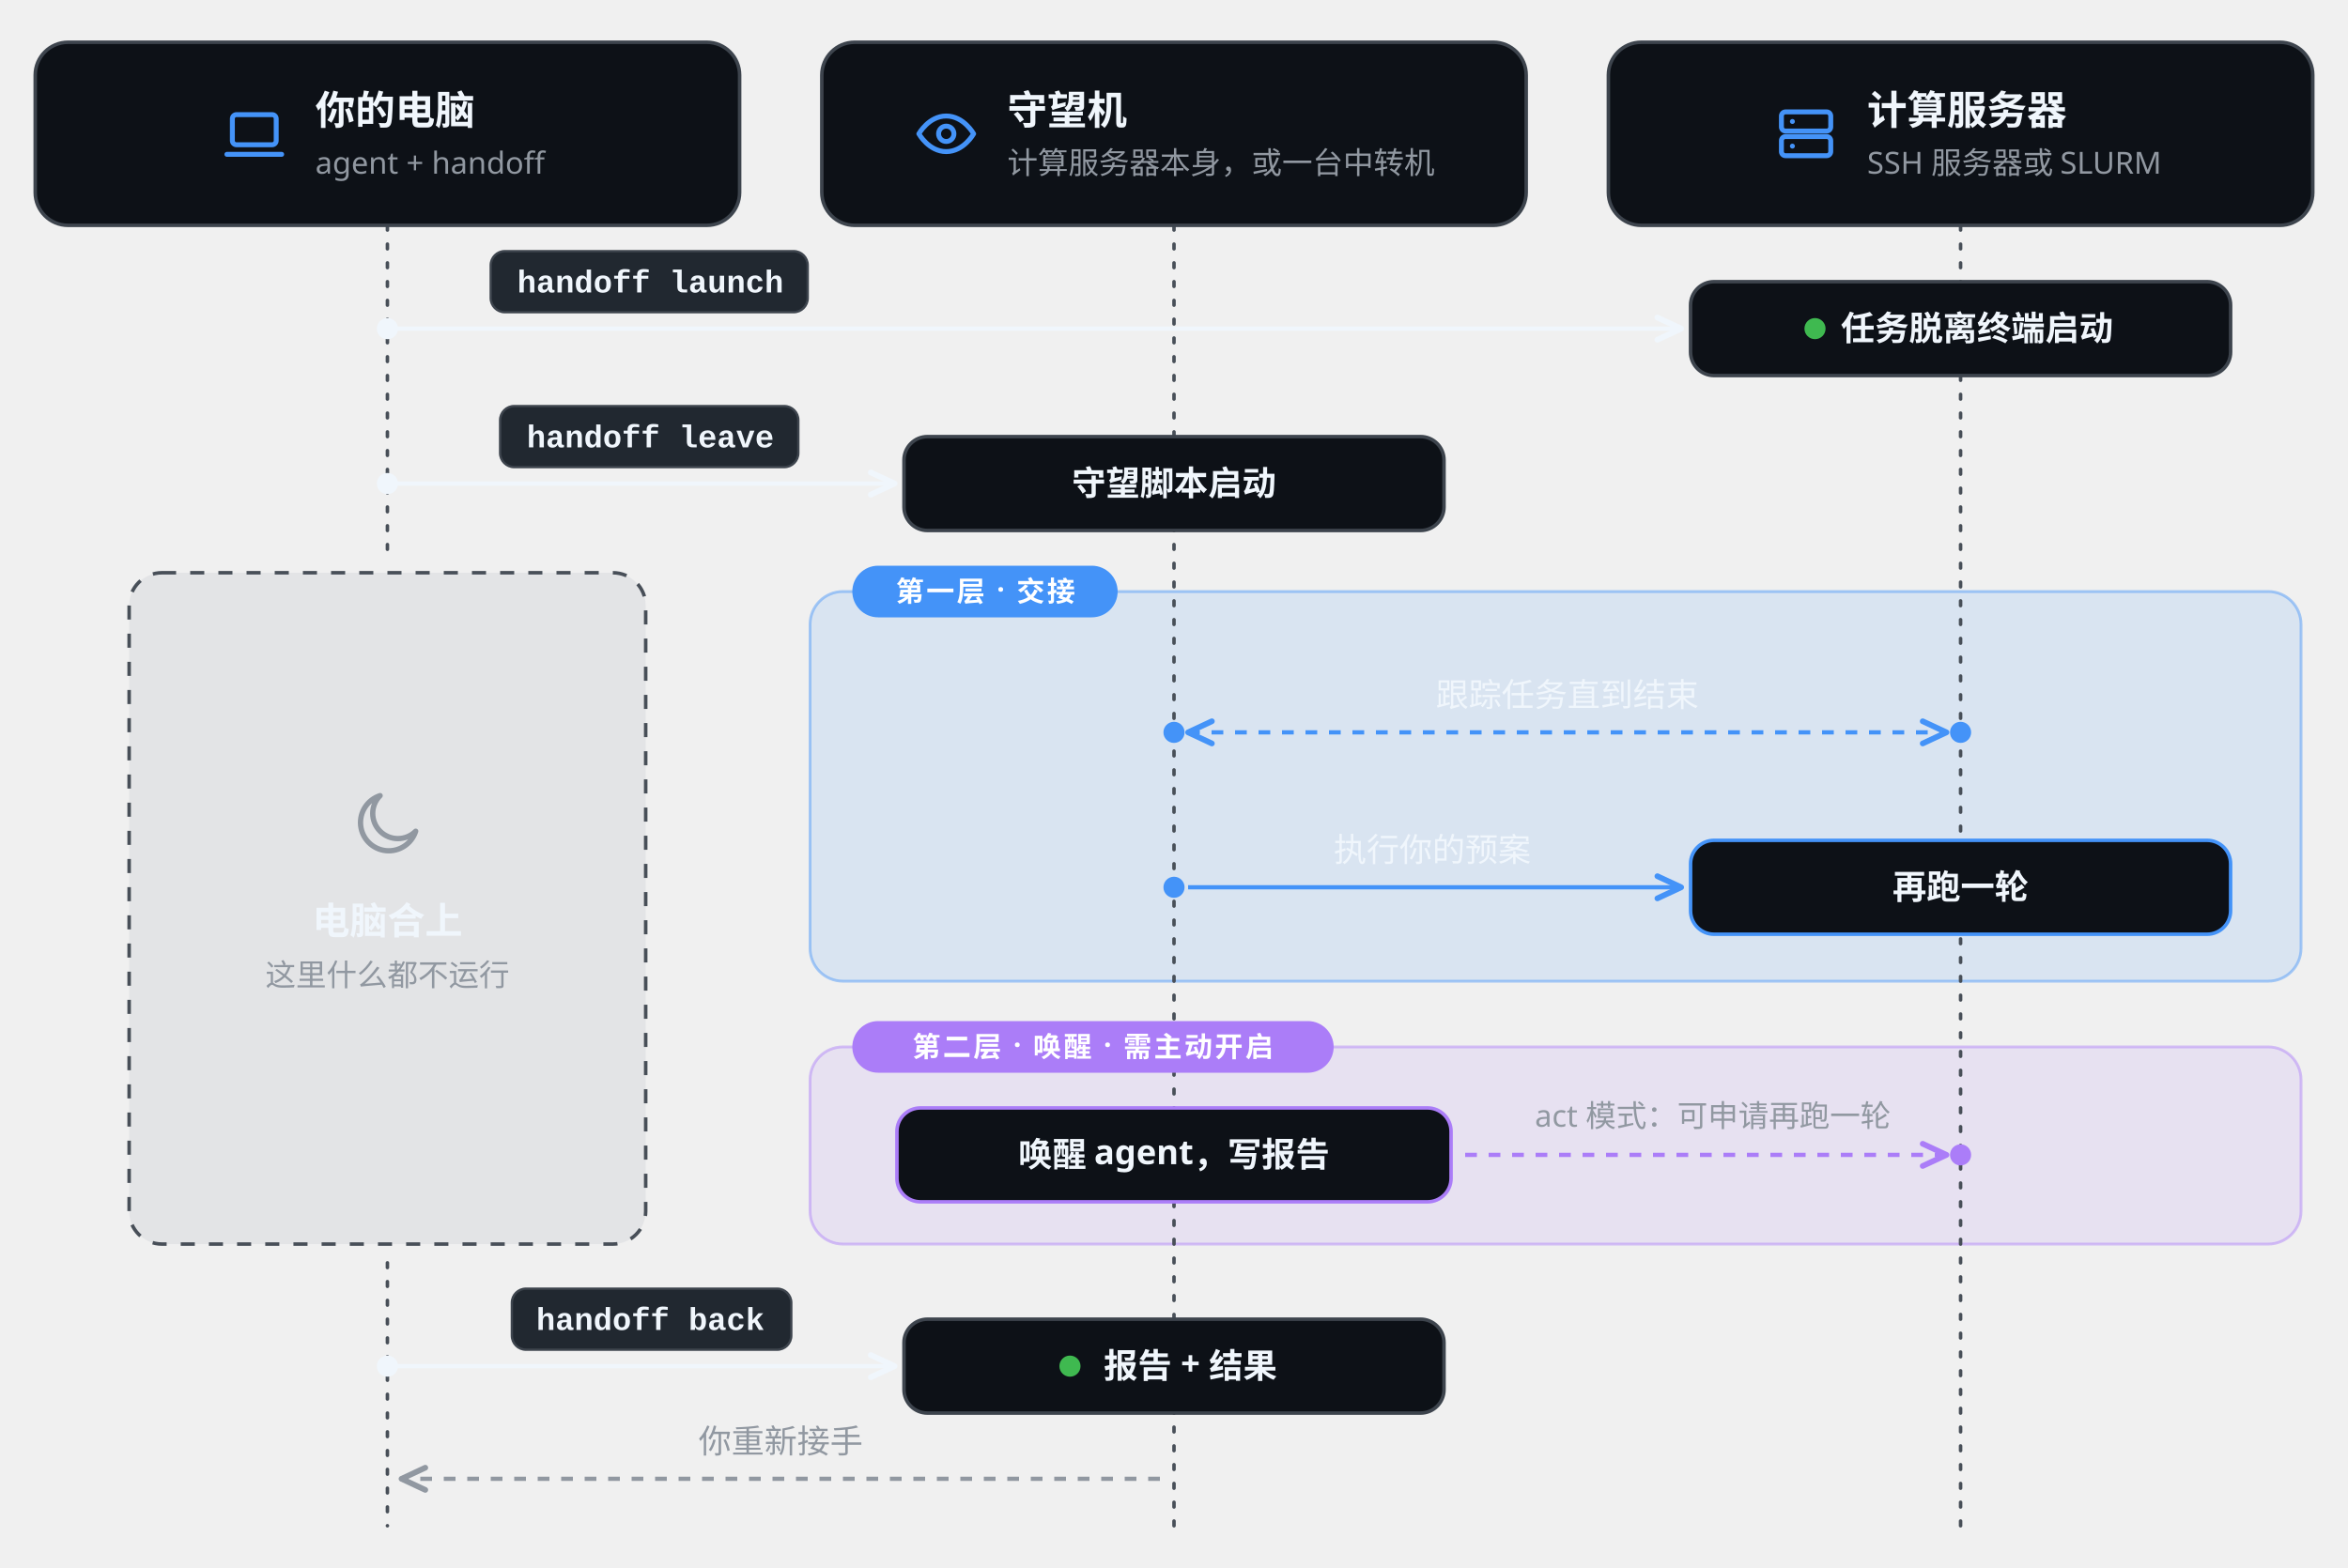
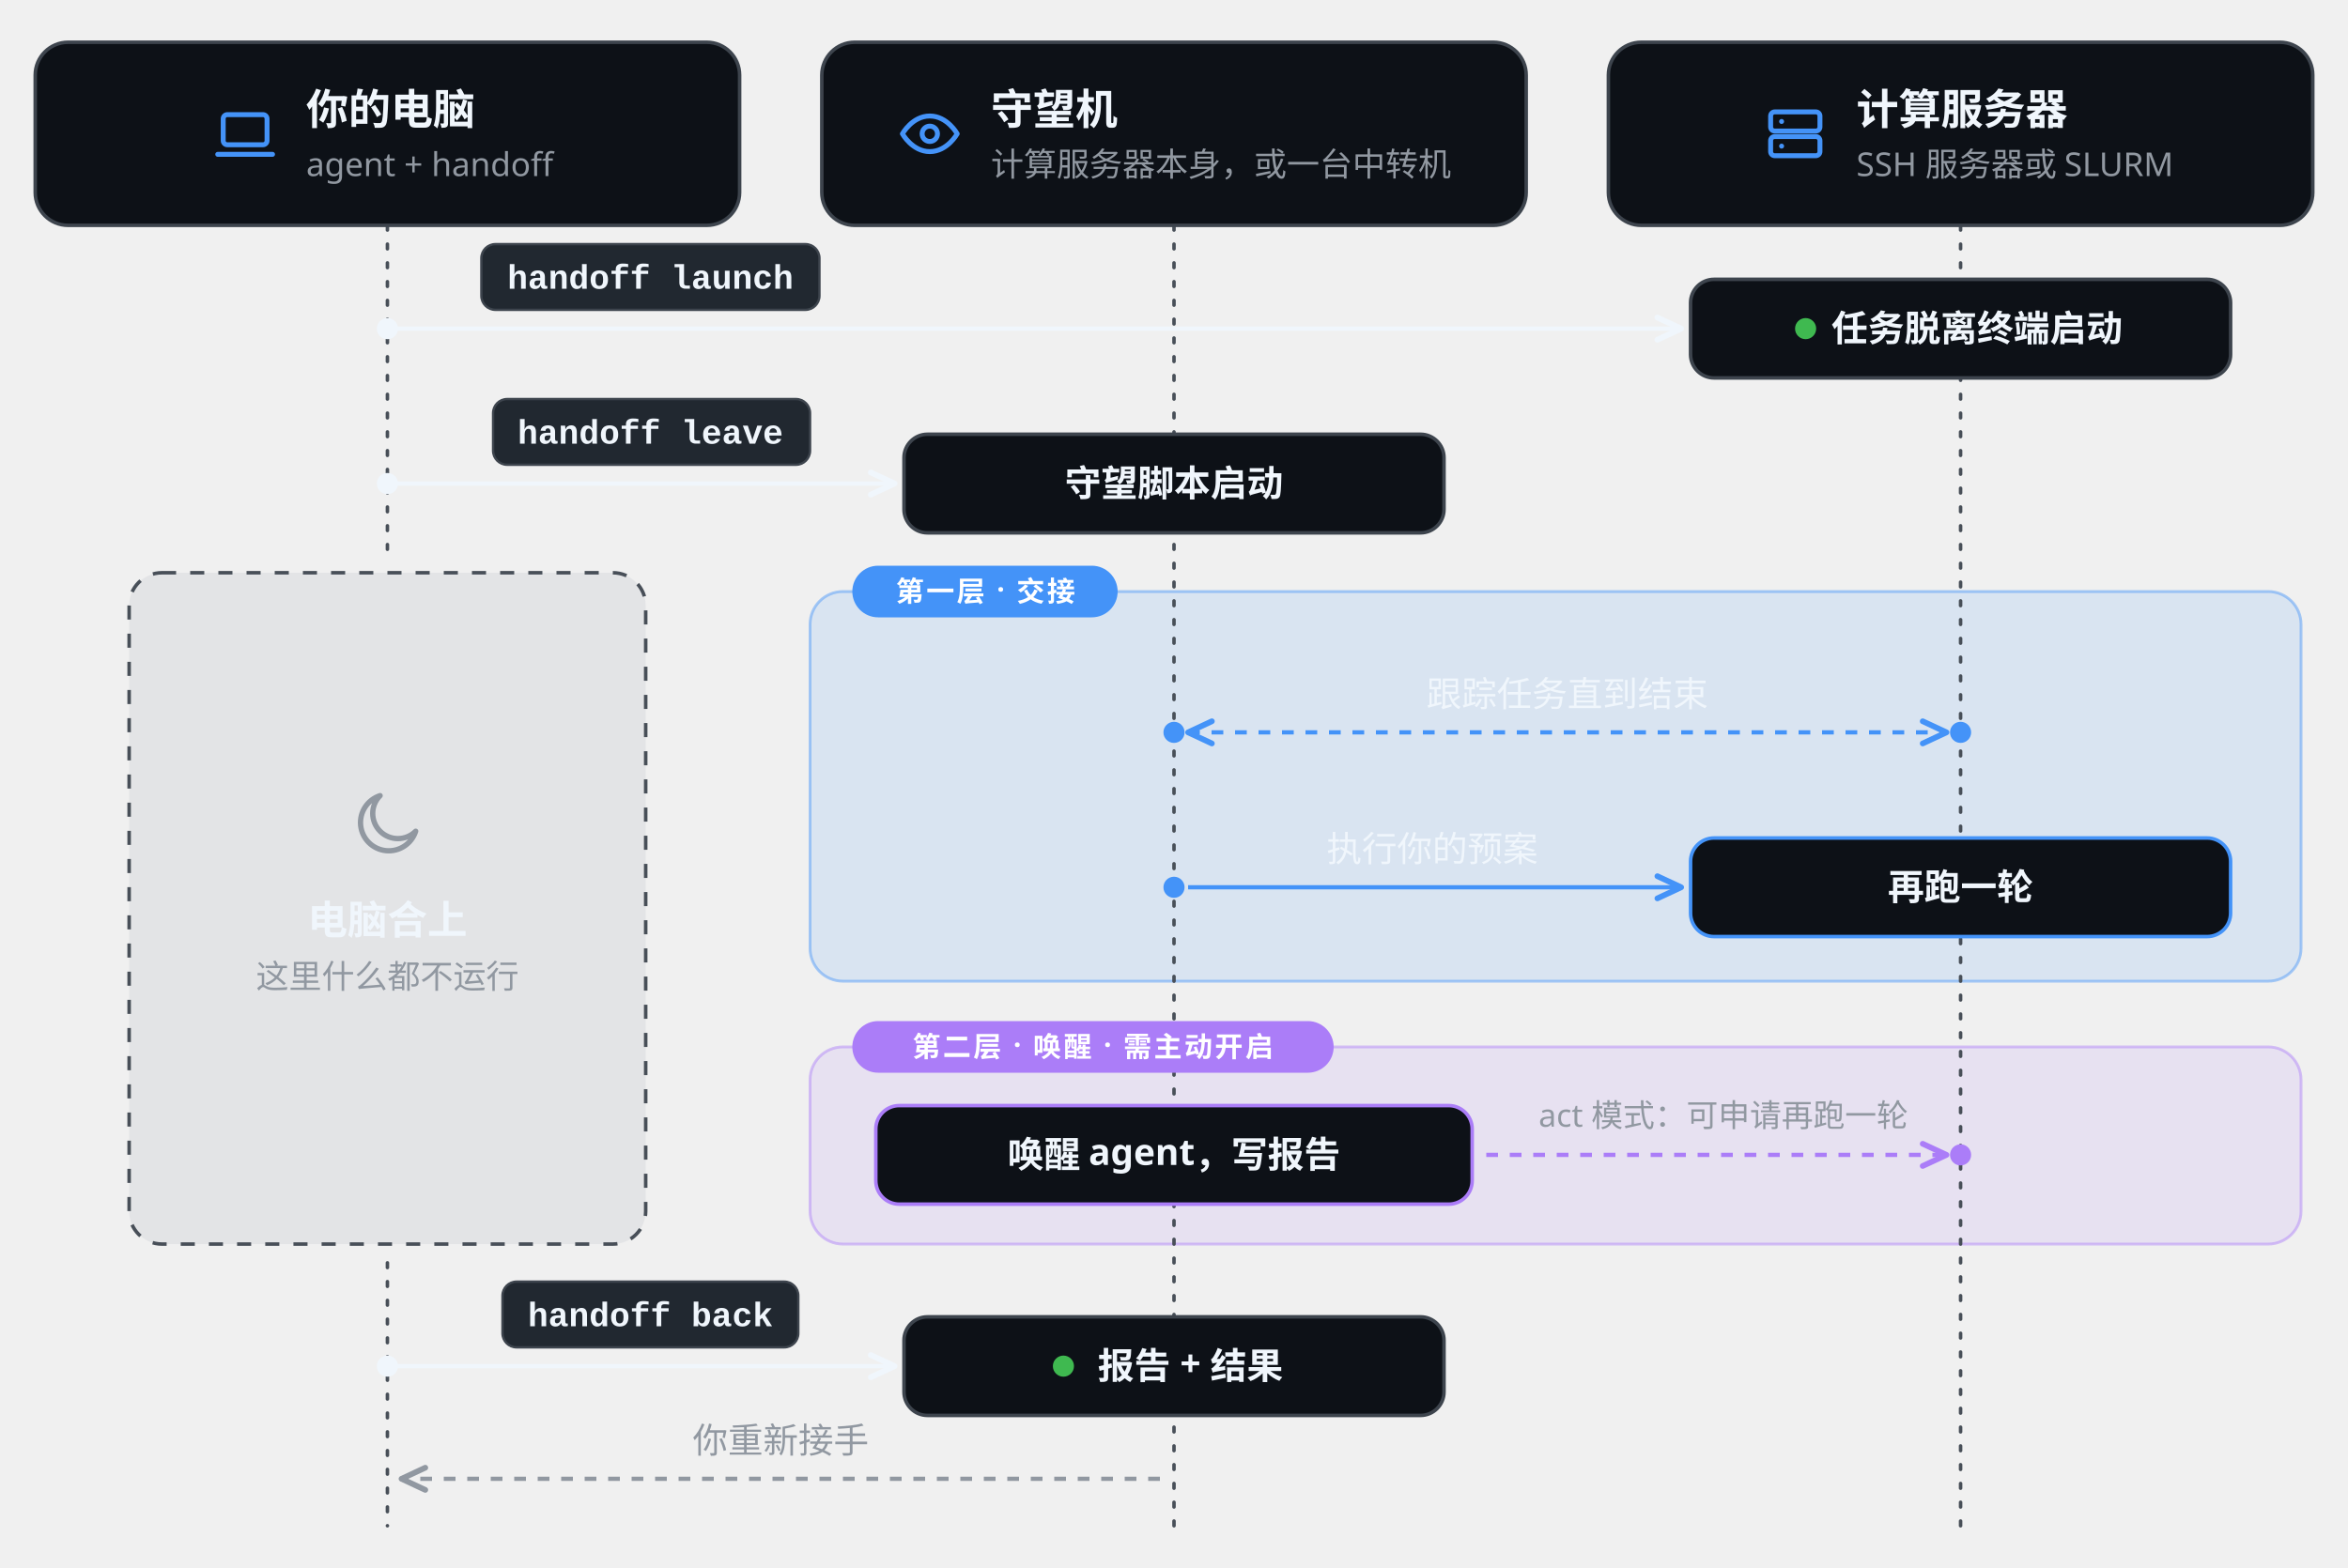
<svg xmlns="http://www.w3.org/2000/svg" viewBox="0 0 1000 668" width="1000" height="668">
  <defs>
    <marker id="a-fg" viewBox="0 0 10 10" refX="8.5" refY="5" markerWidth="7.5" markerHeight="7.5" orient="auto-start-reverse">
      <path d="M1 1.5L8.5 5L1 8.5" fill="none" stroke="#f0f6fc" stroke-width="1.8" stroke-linecap="round" stroke-linejoin="round" />
    </marker>
    <marker id="a-muted" viewBox="0 0 10 10" refX="8.5" refY="5" markerWidth="7.5" markerHeight="7.5" orient="auto-start-reverse">
      <path d="M1 1.5L8.5 5L1 8.5" fill="none" stroke="#9198a1" stroke-width="1.8" stroke-linecap="round" stroke-linejoin="round" />
    </marker>
    <marker id="a-blue" viewBox="0 0 10 10" refX="8.5" refY="5" markerWidth="7.5" markerHeight="7.5" orient="auto-start-reverse">
      <path d="M1 1.5L8.5 5L1 8.5" fill="none" stroke="#4493f8" stroke-width="1.8" stroke-linecap="round" stroke-linejoin="round" />
    </marker>
    <marker id="a-purple" viewBox="0 0 10 10" refX="8.5" refY="5" markerWidth="7.5" markerHeight="7.5" orient="auto-start-reverse">
      <path d="M1 1.5L8.5 5L1 8.5" fill="none" stroke="#ab7df8" stroke-width="1.8" stroke-linecap="round" stroke-linejoin="round" />
    </marker>
  </defs>
  <rect x="345" y="252" width="635" height="166" rx="14" fill="#4493f8" fill-opacity="0.13" stroke="#4493f8" stroke-opacity="0.45" stroke-width="1.2" />
  <rect x="345" y="446" width="635" height="84" rx="14" fill="#ab7df8" fill-opacity="0.13" stroke="#ab7df8" stroke-opacity="0.45" stroke-width="1.2" />
  <path d="M165 96V236" stroke="#484f58" stroke-width="1.5" stroke-dasharray="2 6" stroke-linecap="round" />
  <path d="M165 538V650" stroke="#484f58" stroke-width="1.5" stroke-dasharray="2 6" stroke-linecap="round" />
  <path d="M500 96V650" stroke="#484f58" stroke-width="1.5" stroke-dasharray="2 6" stroke-linecap="round" />
  <path d="M835 96V650" stroke="#484f58" stroke-width="1.5" stroke-dasharray="2 6" stroke-linecap="round" />
  <rect x="363" y="241" width="113" height="22" rx="11" fill="#4493f8" />
  <text x="419.72" y="256.2" font-family="-apple-system, BlinkMacSystemFont, &quot;Segoe UI&quot;, &quot;Noto Sans&quot;, Helvetica, Arial, &quot;PingFang SC&quot;, &quot;Microsoft YaHei&quot;, &quot;Noto Sans CJK SC&quot;, sans-serif" font-size="12" font-weight="700" fill="#ffffff" text-anchor="middle" letter-spacing="0.08em">第一层 · 交接</text>
  <rect x="363" y="435" width="205" height="22" rx="11" fill="#ab7df8" />
  <text x="465.44" y="450.2" font-family="-apple-system, BlinkMacSystemFont, &quot;Segoe UI&quot;, &quot;Noto Sans&quot;, Helvetica, Arial, &quot;PingFang SC&quot;, &quot;Microsoft YaHei&quot;, &quot;Noto Sans CJK SC&quot;, sans-serif" font-size="12" font-weight="700" fill="#ffffff" text-anchor="middle" letter-spacing="0.08em">第二层 · 唤醒 · 需主动开启</text>
  <rect x="15" y="18" width="300" height="78" rx="14" fill="#0d1117" stroke="#3d444d" stroke-width="1.5" />
-   <g transform="translate(94.3,43) scale(1.166667)" fill="none" stroke="#4493f8" stroke-width="1.8" stroke-linecap="round" stroke-linejoin="round">
+   <g transform="translate(90.4,43) scale(1.166667)" fill="none" stroke="#4493f8" stroke-width="1.8" stroke-linecap="round" stroke-linejoin="round">
    <rect x="4" y="5" width="16" height="11" rx="1.5" />
    <path d="M2 19.5h20" />
  </g>
-   <text x="134.3" y="53" font-family="-apple-system, BlinkMacSystemFont, &quot;Segoe UI&quot;, &quot;Noto Sans&quot;, Helvetica, Arial, &quot;PingFang SC&quot;, &quot;Microsoft YaHei&quot;, &quot;Noto Sans CJK SC&quot;, sans-serif" font-size="17" font-weight="700" fill="#f0f6fc" text-anchor="start">你的电脑</text>
-   <text x="134.3" y="74" font-family="-apple-system, BlinkMacSystemFont, &quot;Segoe UI&quot;, &quot;Noto Sans&quot;, Helvetica, Arial, &quot;PingFang SC&quot;, &quot;Microsoft YaHei&quot;, &quot;Noto Sans CJK SC&quot;, sans-serif" font-size="13" font-weight="400" fill="#9198a1" text-anchor="start">agent + handoff</text>
+   <text x="130.4" y="53" font-family="-apple-system, BlinkMacSystemFont, &quot;Segoe UI&quot;, &quot;Noto Sans&quot;, Helvetica, Arial, &quot;PingFang SC&quot;, &quot;Microsoft YaHei&quot;, &quot;Noto Sans CJK SC&quot;, sans-serif" font-size="18" font-weight="700" fill="#f0f6fc" text-anchor="start">你的电脑</text>
+   <text x="130.4" y="75" font-family="-apple-system, BlinkMacSystemFont, &quot;Segoe UI&quot;, &quot;Noto Sans&quot;, Helvetica, Arial, &quot;PingFang SC&quot;, &quot;Microsoft YaHei&quot;, &quot;Noto Sans CJK SC&quot;, sans-serif" font-size="14" font-weight="400" fill="#9198a1" text-anchor="start">agent + handoff</text>
  <rect x="350" y="18" width="300" height="78" rx="14" fill="#0d1117" stroke="#3d444d" stroke-width="1.5" />
-   <g transform="translate(389.0,43) scale(1.166667)" fill="none" stroke="#4493f8" stroke-width="1.8" stroke-linecap="round" stroke-linejoin="round">
+   <g transform="translate(382.0,43) scale(1.166667)" fill="none" stroke="#4493f8" stroke-width="1.8" stroke-linecap="round" stroke-linejoin="round">
    <path d="M2 12s3.6-6.5 10-6.5S22 12 22 12s-3.6 6.5-10 6.5S2 12 2 12z" />
    <circle cx="12" cy="12" r="2.8" />
  </g>
-   <text x="429.0" y="53" font-family="-apple-system, BlinkMacSystemFont, &quot;Segoe UI&quot;, &quot;Noto Sans&quot;, Helvetica, Arial, &quot;PingFang SC&quot;, &quot;Microsoft YaHei&quot;, &quot;Noto Sans CJK SC&quot;, sans-serif" font-size="17" font-weight="700" fill="#f0f6fc" text-anchor="start">守望机</text>
-   <text x="429.0" y="74" font-family="-apple-system, BlinkMacSystemFont, &quot;Segoe UI&quot;, &quot;Noto Sans&quot;, Helvetica, Arial, &quot;PingFang SC&quot;, &quot;Microsoft YaHei&quot;, &quot;Noto Sans CJK SC&quot;, sans-serif" font-size="13" font-weight="400" fill="#9198a1" text-anchor="start">计算服务器本身，或一台中转机</text>
+   <text x="422.0" y="53" font-family="-apple-system, BlinkMacSystemFont, &quot;Segoe UI&quot;, &quot;Noto Sans&quot;, Helvetica, Arial, &quot;PingFang SC&quot;, &quot;Microsoft YaHei&quot;, &quot;Noto Sans CJK SC&quot;, sans-serif" font-size="18" font-weight="700" fill="#f0f6fc" text-anchor="start">守望机</text>
+   <text x="422.0" y="75" font-family="-apple-system, BlinkMacSystemFont, &quot;Segoe UI&quot;, &quot;Noto Sans&quot;, Helvetica, Arial, &quot;PingFang SC&quot;, &quot;Microsoft YaHei&quot;, &quot;Noto Sans CJK SC&quot;, sans-serif" font-size="14" font-weight="400" fill="#9198a1" text-anchor="start">计算服务器本身，或一台中转机</text>
  <rect x="685" y="18" width="300" height="78" rx="14" fill="#0d1117" stroke="#3d444d" stroke-width="1.5" />
-   <g transform="translate(755.2,43) scale(1.166667)" fill="none" stroke="#4493f8" stroke-width="1.8" stroke-linecap="round" stroke-linejoin="round">
+   <g transform="translate(750.6,43) scale(1.166667)" fill="none" stroke="#4493f8" stroke-width="1.8" stroke-linecap="round" stroke-linejoin="round">
    <rect x="3" y="4" width="18" height="7" rx="1.5" />
    <rect x="3" y="13" width="18" height="7" rx="1.5" />
    <path d="M7 7.5h.01M7 16.5h.01" />
  </g>
-   <text x="795.2" y="53" font-family="-apple-system, BlinkMacSystemFont, &quot;Segoe UI&quot;, &quot;Noto Sans&quot;, Helvetica, Arial, &quot;PingFang SC&quot;, &quot;Microsoft YaHei&quot;, &quot;Noto Sans CJK SC&quot;, sans-serif" font-size="17" font-weight="700" fill="#f0f6fc" text-anchor="start">计算服务器</text>
-   <text x="795.2" y="74" font-family="-apple-system, BlinkMacSystemFont, &quot;Segoe UI&quot;, &quot;Noto Sans&quot;, Helvetica, Arial, &quot;PingFang SC&quot;, &quot;Microsoft YaHei&quot;, &quot;Noto Sans CJK SC&quot;, sans-serif" font-size="13" font-weight="400" fill="#9198a1" text-anchor="start">SSH 服务器或 SLURM</text>
+   <text x="790.6" y="53" font-family="-apple-system, BlinkMacSystemFont, &quot;Segoe UI&quot;, &quot;Noto Sans&quot;, Helvetica, Arial, &quot;PingFang SC&quot;, &quot;Microsoft YaHei&quot;, &quot;Noto Sans CJK SC&quot;, sans-serif" font-size="18" font-weight="700" fill="#f0f6fc" text-anchor="start">计算服务器</text>
+   <text x="790.6" y="75" font-family="-apple-system, BlinkMacSystemFont, &quot;Segoe UI&quot;, &quot;Noto Sans&quot;, Helvetica, Arial, &quot;PingFang SC&quot;, &quot;Microsoft YaHei&quot;, &quot;Noto Sans CJK SC&quot;, sans-serif" font-size="14" font-weight="400" fill="#9198a1" text-anchor="start">SSH 服务器或 SLURM</text>
  <path d="M165 140H716" stroke="#f0f6fc" stroke-width="1.8" fill="none" marker-end="url(#a-fg)" />
-   <rect x="209" y="107" width="135" height="26" rx="6" fill="#212830" stroke="#3d444d" />
-   <text x="277" y="124.6" font-family="ui-monospace, SFMono-Regular, &quot;SF Mono&quot;, Menlo, Consolas, &quot;Liberation Mono&quot;, monospace" font-size="13.5" font-weight="600" fill="#f0f6fc" text-anchor="middle">handoff launch</text>
-   <rect x="720.0" y="120.0" width="230" height="40" rx="10" fill="#0d1117" stroke="#3d444d" stroke-width="1.5" />
-   <circle cx="773.0" cy="140" r="4.5" fill="#3fb950" />
-   <text x="842" y="145" font-family="-apple-system, BlinkMacSystemFont, &quot;Segoe UI&quot;, &quot;Noto Sans&quot;, Helvetica, Arial, &quot;PingFang SC&quot;, &quot;Microsoft YaHei&quot;, &quot;Noto Sans CJK SC&quot;, sans-serif" font-size="14.5" font-weight="600" fill="#f0f6fc" text-anchor="middle">任务脱离终端启动</text>
+   <rect x="205" y="104" width="144" height="28" rx="6" fill="#212830" stroke="#3d444d" />
+   <text x="277" y="123" font-family="ui-monospace, SFMono-Regular, &quot;SF Mono&quot;, Menlo, Consolas, &quot;Liberation Mono&quot;, monospace" font-size="14.5" font-weight="600" fill="#f0f6fc" text-anchor="middle">handoff launch</text>
+   <rect x="720.0" y="119.0" width="230" height="42" rx="10" fill="#0d1117" stroke="#3d444d" stroke-width="1.5" />
+   <circle cx="769.0" cy="140" r="4.5" fill="#3fb950" />
+   <text x="842" y="145.4" font-family="-apple-system, BlinkMacSystemFont, &quot;Segoe UI&quot;, &quot;Noto Sans&quot;, Helvetica, Arial, &quot;PingFang SC&quot;, &quot;Microsoft YaHei&quot;, &quot;Noto Sans CJK SC&quot;, sans-serif" font-size="15.5" font-weight="600" fill="#f0f6fc" text-anchor="middle">任务脱离终端启动</text>
  <path d="M165 206H381" stroke="#f0f6fc" stroke-width="1.8" fill="none" marker-end="url(#a-fg)" />
-   <rect x="213" y="173" width="127" height="26" rx="6" fill="#212830" stroke="#3d444d" />
-   <text x="277" y="190.6" font-family="ui-monospace, SFMono-Regular, &quot;SF Mono&quot;, Menlo, Consolas, &quot;Liberation Mono&quot;, monospace" font-size="13.5" font-weight="600" fill="#f0f6fc" text-anchor="middle">handoff leave</text>
-   <rect x="385.0" y="186.0" width="230" height="40" rx="10" fill="#0d1117" stroke="#3d444d" stroke-width="1.5" />
-   <text x="500" y="211" font-family="-apple-system, BlinkMacSystemFont, &quot;Segoe UI&quot;, &quot;Noto Sans&quot;, Helvetica, Arial, &quot;PingFang SC&quot;, &quot;Microsoft YaHei&quot;, &quot;Noto Sans CJK SC&quot;, sans-serif" font-size="14.5" font-weight="600" fill="#f0f6fc" text-anchor="middle">守望脚本启动</text>
+   <rect x="210" y="170" width="135" height="28" rx="6" fill="#212830" stroke="#3d444d" />
+   <text x="277" y="189" font-family="ui-monospace, SFMono-Regular, &quot;SF Mono&quot;, Menlo, Consolas, &quot;Liberation Mono&quot;, monospace" font-size="14.5" font-weight="600" fill="#f0f6fc" text-anchor="middle">handoff leave</text>
+   <rect x="385.0" y="185.0" width="230" height="42" rx="10" fill="#0d1117" stroke="#3d444d" stroke-width="1.5" />
+   <text x="500" y="211.4" font-family="-apple-system, BlinkMacSystemFont, &quot;Segoe UI&quot;, &quot;Noto Sans&quot;, Helvetica, Arial, &quot;PingFang SC&quot;, &quot;Microsoft YaHei&quot;, &quot;Noto Sans CJK SC&quot;, sans-serif" font-size="15.5" font-weight="600" fill="#f0f6fc" text-anchor="middle">守望脚本启动</text>
  <rect x="55" y="244" width="220" height="286" rx="14" fill="#9198a1" fill-opacity="0.13" stroke="#484f58" stroke-width="1.5" stroke-dasharray="6 6" />
  <g transform="translate(148,334) scale(1.416667)" fill="none" stroke="#9198a1" stroke-width="1.6" stroke-linecap="round" stroke-linejoin="round">
    <path d="M20.5 14.2A8.5 8.5 0 1 1 9.8 3.5a6.8 6.8 0 0 0 10.7 10.7z" />
  </g>
-   <text x="165" y="398" font-family="-apple-system, BlinkMacSystemFont, &quot;Segoe UI&quot;, &quot;Noto Sans&quot;, Helvetica, Arial, &quot;PingFang SC&quot;, &quot;Microsoft YaHei&quot;, &quot;Noto Sans CJK SC&quot;, sans-serif" font-size="16" font-weight="700" fill="#f0f6fc" text-anchor="middle">电脑合上</text>
-   <text x="165" y="420" font-family="-apple-system, BlinkMacSystemFont, &quot;Segoe UI&quot;, &quot;Noto Sans&quot;, Helvetica, Arial, &quot;PingFang SC&quot;, &quot;Microsoft YaHei&quot;, &quot;Noto Sans CJK SC&quot;, sans-serif" font-size="13" font-weight="400" fill="#9198a1" text-anchor="middle">这里什么都不运行</text>
+   <text x="165" y="398" font-family="-apple-system, BlinkMacSystemFont, &quot;Segoe UI&quot;, &quot;Noto Sans&quot;, Helvetica, Arial, &quot;PingFang SC&quot;, &quot;Microsoft YaHei&quot;, &quot;Noto Sans CJK SC&quot;, sans-serif" font-size="17" font-weight="700" fill="#f0f6fc" text-anchor="middle">电脑合上</text>
+   <text x="165" y="421" font-family="-apple-system, BlinkMacSystemFont, &quot;Segoe UI&quot;, &quot;Noto Sans&quot;, Helvetica, Arial, &quot;PingFang SC&quot;, &quot;Microsoft YaHei&quot;, &quot;Noto Sans CJK SC&quot;, sans-serif" font-size="14" font-weight="400" fill="#9198a1" text-anchor="middle">这里什么都不运行</text>
  <path d="M506 312H829" stroke="#4493f8" stroke-width="1.8" fill="none" stroke-dasharray="5 5" marker-start="url(#a-blue)" marker-end="url(#a-blue)" />
-   <text x="667.5" y="301" font-family="-apple-system, BlinkMacSystemFont, &quot;Segoe UI&quot;, &quot;Noto Sans&quot;, Helvetica, Arial, &quot;PingFang SC&quot;, &quot;Microsoft YaHei&quot;, &quot;Noto Sans CJK SC&quot;, sans-serif" font-size="14" font-weight="500" fill="#f0f6fc" text-anchor="middle">跟踪任务直到结束</text>
+   <text x="667.5" y="301" font-family="-apple-system, BlinkMacSystemFont, &quot;Segoe UI&quot;, &quot;Noto Sans&quot;, Helvetica, Arial, &quot;PingFang SC&quot;, &quot;Microsoft YaHei&quot;, &quot;Noto Sans CJK SC&quot;, sans-serif" font-size="15" font-weight="500" fill="#f0f6fc" text-anchor="middle">跟踪任务直到结束</text>
  <path d="M506 378H716" stroke="#4493f8" stroke-width="1.8" fill="none" marker-end="url(#a-blue)" />
-   <text x="610.0" y="367" font-family="-apple-system, BlinkMacSystemFont, &quot;Segoe UI&quot;, &quot;Noto Sans&quot;, Helvetica, Arial, &quot;PingFang SC&quot;, &quot;Microsoft YaHei&quot;, &quot;Noto Sans CJK SC&quot;, sans-serif" font-size="14" font-weight="500" fill="#f0f6fc" text-anchor="middle">执行你的预案</text>
-   <rect x="720.0" y="358.0" width="230" height="40" rx="10" fill="#0d1117" stroke="#4493f8" stroke-width="1.5" />
-   <text x="835" y="383" font-family="-apple-system, BlinkMacSystemFont, &quot;Segoe UI&quot;, &quot;Noto Sans&quot;, Helvetica, Arial, &quot;PingFang SC&quot;, &quot;Microsoft YaHei&quot;, &quot;Noto Sans CJK SC&quot;, sans-serif" font-size="14.5" font-weight="600" fill="#f0f6fc" text-anchor="middle">再跑一轮</text>
+   <text x="610.0" y="367" font-family="-apple-system, BlinkMacSystemFont, &quot;Segoe UI&quot;, &quot;Noto Sans&quot;, Helvetica, Arial, &quot;PingFang SC&quot;, &quot;Microsoft YaHei&quot;, &quot;Noto Sans CJK SC&quot;, sans-serif" font-size="15" font-weight="500" fill="#f0f6fc" text-anchor="middle">执行你的预案</text>
+   <rect x="720.0" y="357.0" width="230" height="42" rx="10" fill="#0d1117" stroke="#4493f8" stroke-width="1.5" />
+   <text x="835" y="383.4" font-family="-apple-system, BlinkMacSystemFont, &quot;Segoe UI&quot;, &quot;Noto Sans&quot;, Helvetica, Arial, &quot;PingFang SC&quot;, &quot;Microsoft YaHei&quot;, &quot;Noto Sans CJK SC&quot;, sans-serif" font-size="15.5" font-weight="600" fill="#f0f6fc" text-anchor="middle">再跑一轮</text>
  <circle cx="500" cy="312" r="4.5" fill="#4493f8" />
  <circle cx="500" cy="378" r="4.5" fill="#4493f8" />
  <circle cx="835" cy="312" r="4.5" fill="#4493f8" />
-   <rect x="382.0" y="472.0" width="236" height="40" rx="10" fill="#0d1117" stroke="#ab7df8" stroke-width="1.5" />
-   <text x="500" y="497" font-family="-apple-system, BlinkMacSystemFont, &quot;Segoe UI&quot;, &quot;Noto Sans&quot;, Helvetica, Arial, &quot;PingFang SC&quot;, &quot;Microsoft YaHei&quot;, &quot;Noto Sans CJK SC&quot;, sans-serif" font-size="14.5" font-weight="600" fill="#f0f6fc" text-anchor="middle">唤醒 agent，写报告</text>
-   <path d="M624 492H829" stroke="#ab7df8" stroke-width="1.8" fill="none" stroke-dasharray="5 5" marker-end="url(#a-purple)" />
-   <text x="729.5" y="480" font-family="-apple-system, BlinkMacSystemFont, &quot;Segoe UI&quot;, &quot;Noto Sans&quot;, Helvetica, Arial, &quot;PingFang SC&quot;, &quot;Microsoft YaHei&quot;, &quot;Noto Sans CJK SC&quot;, sans-serif" font-size="13" font-weight="500" fill="#9198a1" text-anchor="middle">act 模式：可申请再跑一轮</text>
+   <rect x="373.0" y="471.0" width="254" height="42" rx="10" fill="#0d1117" stroke="#ab7df8" stroke-width="1.5" />
+   <text x="500" y="497.4" font-family="-apple-system, BlinkMacSystemFont, &quot;Segoe UI&quot;, &quot;Noto Sans&quot;, Helvetica, Arial, &quot;PingFang SC&quot;, &quot;Microsoft YaHei&quot;, &quot;Noto Sans CJK SC&quot;, sans-serif" font-size="15.5" font-weight="600" fill="#f0f6fc" text-anchor="middle">唤醒 agent，写报告</text>
+   <path d="M633 492H829" stroke="#ab7df8" stroke-width="1.8" fill="none" stroke-dasharray="5 5" marker-end="url(#a-purple)" />
+   <text x="734.0" y="480" font-family="-apple-system, BlinkMacSystemFont, &quot;Segoe UI&quot;, &quot;Noto Sans&quot;, Helvetica, Arial, &quot;PingFang SC&quot;, &quot;Microsoft YaHei&quot;, &quot;Noto Sans CJK SC&quot;, sans-serif" font-size="13.5" font-weight="500" fill="#9198a1" text-anchor="middle">act 模式：可申请再跑一轮</text>
  <circle cx="835" cy="492" r="4.5" fill="#ab7df8" />
  <path d="M165 582H381" stroke="#f0f6fc" stroke-width="1.8" fill="none" marker-end="url(#a-fg)" />
-   <rect x="218" y="549" width="119" height="26" rx="6" fill="#212830" stroke="#3d444d" />
-   <text x="277" y="566.6" font-family="ui-monospace, SFMono-Regular, &quot;SF Mono&quot;, Menlo, Consolas, &quot;Liberation Mono&quot;, monospace" font-size="13.5" font-weight="600" fill="#f0f6fc" text-anchor="middle">handoff back</text>
-   <rect x="385.0" y="562.0" width="230" height="40" rx="10" fill="#0d1117" stroke="#3d444d" stroke-width="1.5" />
-   <circle cx="455.69" cy="582" r="4.5" fill="#3fb950" />
-   <text x="507" y="587" font-family="-apple-system, BlinkMacSystemFont, &quot;Segoe UI&quot;, &quot;Noto Sans&quot;, Helvetica, Arial, &quot;PingFang SC&quot;, &quot;Microsoft YaHei&quot;, &quot;Noto Sans CJK SC&quot;, sans-serif" font-size="14.5" font-weight="600" fill="#f0f6fc" text-anchor="middle">报告 + 结果</text>
+   <rect x="214" y="546" width="126" height="28" rx="6" fill="#212830" stroke="#3d444d" />
+   <text x="277" y="565" font-family="ui-monospace, SFMono-Regular, &quot;SF Mono&quot;, Menlo, Consolas, &quot;Liberation Mono&quot;, monospace" font-size="14.5" font-weight="600" fill="#f0f6fc" text-anchor="middle">handoff back</text>
+   <rect x="385.0" y="561.0" width="230" height="42" rx="10" fill="#0d1117" stroke="#3d444d" stroke-width="1.5" />
+   <circle cx="452.91" cy="582" r="4.5" fill="#3fb950" />
+   <text x="507" y="587.4" font-family="-apple-system, BlinkMacSystemFont, &quot;Segoe UI&quot;, &quot;Noto Sans&quot;, Helvetica, Arial, &quot;PingFang SC&quot;, &quot;Microsoft YaHei&quot;, &quot;Noto Sans CJK SC&quot;, sans-serif" font-size="15.5" font-weight="600" fill="#f0f6fc" text-anchor="middle">报告 + 结果</text>
  <path d="M494 630H171" stroke="#9198a1" stroke-width="1.8" fill="none" stroke-dasharray="5 5" marker-end="url(#a-muted)" />
-   <text x="332.5" y="619" font-family="-apple-system, BlinkMacSystemFont, &quot;Segoe UI&quot;, &quot;Noto Sans&quot;, Helvetica, Arial, &quot;PingFang SC&quot;, &quot;Microsoft YaHei&quot;, &quot;Noto Sans CJK SC&quot;, sans-serif" font-size="14" font-weight="500" fill="#9198a1" text-anchor="middle">你重新接手</text>
+   <text x="332.5" y="619" font-family="-apple-system, BlinkMacSystemFont, &quot;Segoe UI&quot;, &quot;Noto Sans&quot;, Helvetica, Arial, &quot;PingFang SC&quot;, &quot;Microsoft YaHei&quot;, &quot;Noto Sans CJK SC&quot;, sans-serif" font-size="15" font-weight="500" fill="#9198a1" text-anchor="middle">你重新接手</text>
  <circle cx="165" cy="140" r="4.5" fill="#f0f6fc" />
  <circle cx="165" cy="206" r="4.5" fill="#f0f6fc" />
  <circle cx="165" cy="582" r="4.5" fill="#f0f6fc" />
</svg>
